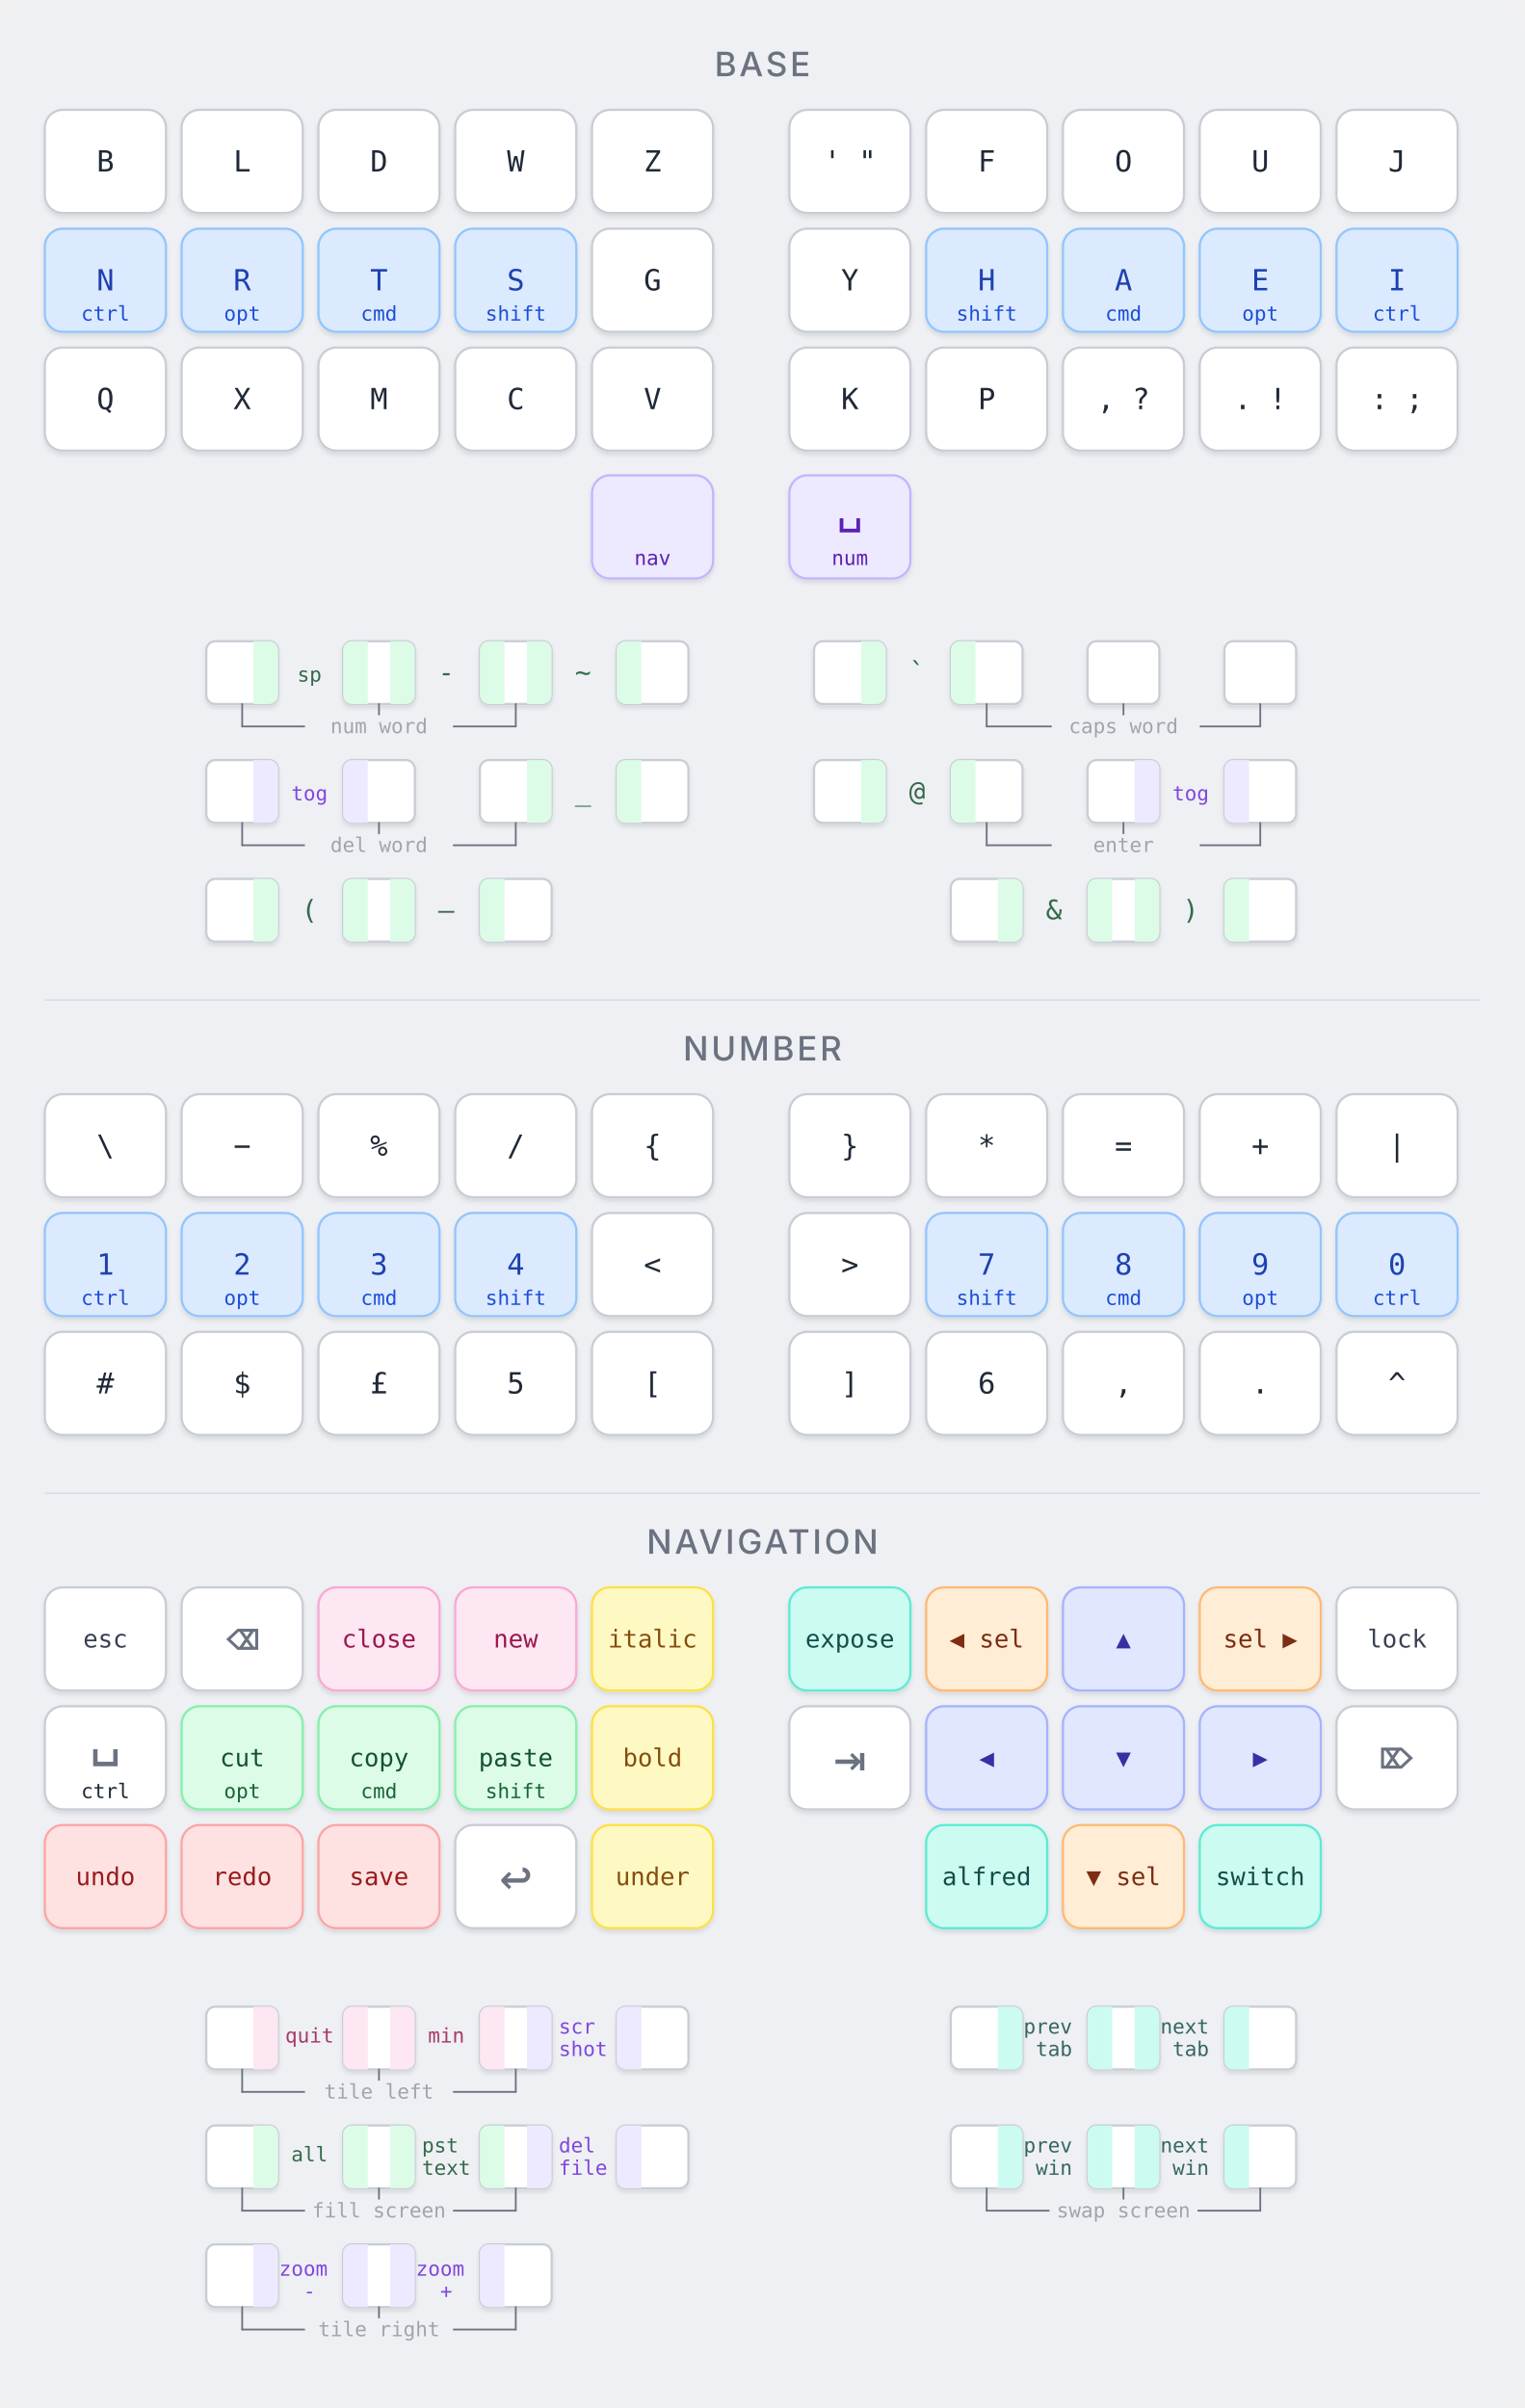
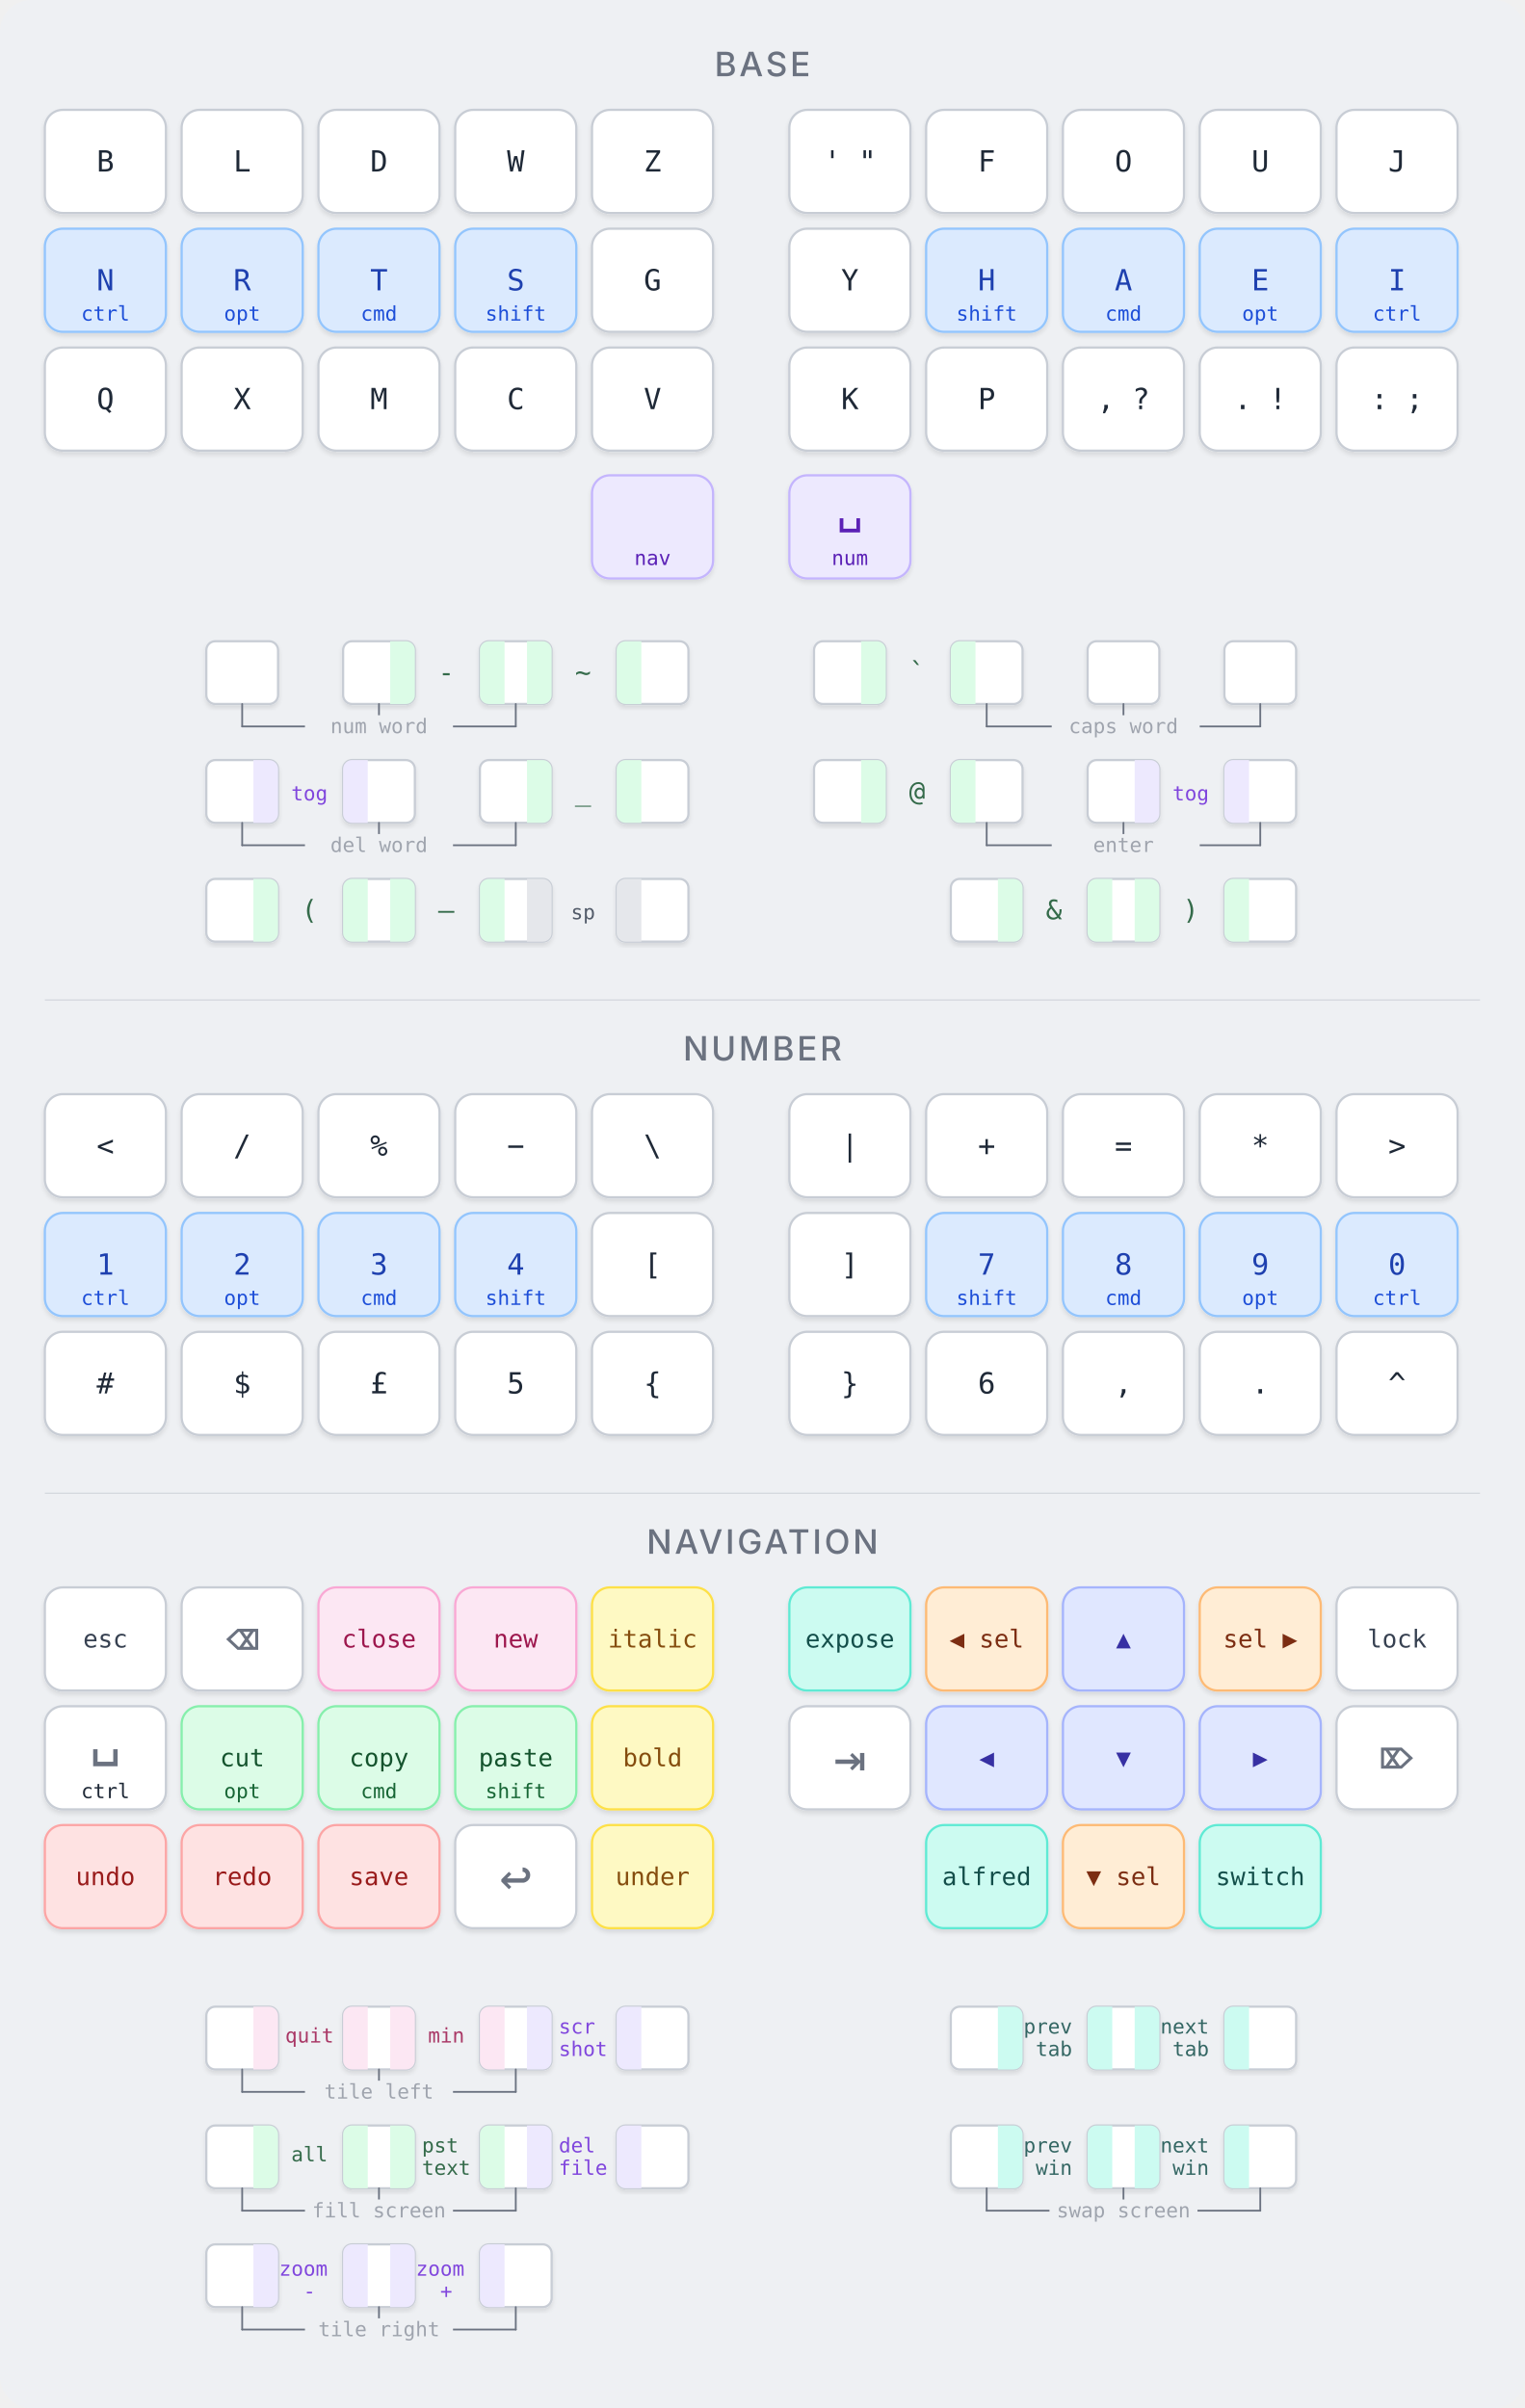
<svg xmlns="http://www.w3.org/2000/svg" width="100%" viewBox="0 0 680 1074">
  <defs>
    <style>
  text { font-family: ui-monospace, monospace; }
  .kl  { font-size:13px; font-weight:500; fill:#1f2937; }
  .klm { font-size:13px; font-weight:500; fill:#1e40af; }
  .kls { font-size:9px;  font-weight:500; fill:#1d4ed8; }
  .klp { font-size:11px; font-weight:500; fill:#5b21b6; }
  .klps{ font-size:9px;  font-weight:500; fill:#5b21b6; }
  .kln { font-size:11px; font-weight:500; }
  .ico { font-size:24px; font-weight:300; fill:#6b7280; }
  .t-grnm { fill:#166534; }
  .sec { font-size:15px; font-weight:500; fill:#6b7280; font-family:-apple-system,BlinkMacSystemFont,"Segoe UI",sans-serif; letter-spacing:0.08em; }
  .t-red { fill:#991b1b; } .t-yel { fill:#854d0e; } .t-grn { fill:#14532d; }
  .t-pnk { fill:#9d174d; } .t-ind { fill:#3730a3; } .t-ora { fill:#7c2d12; }
  .t-tel { fill:#134e4a; } .t-gry { fill:#374151; }
  .combo-key { fill:#ffffff; stroke:#c8cdd5; stroke-width:1; }
  .cb-gr { stroke:#6b7280; stroke-width:0.8; fill:none; stroke-linecap:round; }
  .cl-s  { font-size:9px; font-weight:500; font-family:ui-monospace,monospace; text-anchor:middle; opacity:0.85; }
  .cl-m  { font-size:12px; font-weight:500; font-family:ui-monospace,monospace; text-anchor:middle; opacity:0.85; }
  .cl-gr { font-size:9px; font-weight:500; font-family:ui-monospace,monospace; text-anchor:middle; fill:#6b7280; opacity:0.6; }
</style>
    <filter id="ks">
      <feDropShadow dx="0" dy="1.5" stdDeviation="1" flood-color="#00000018" />
    </filter>
    <clipPath id="br1c2">
      <rect x="92" y="286" width="32" height="28" rx="4" />
    </clipPath>
    <clipPath id="br1c3">
      <rect x="153" y="286" width="32" height="28" rx="4" />
    </clipPath>
    <clipPath id="br1c4">
      <rect x="214" y="286" width="32" height="28" rx="4" />
    </clipPath>
    <clipPath id="br1c5">
      <rect x="275" y="286" width="32" height="28" rx="4" />
    </clipPath>
    <clipPath id="br1c6">
      <rect x="363" y="286" width="32" height="28" rx="4" />
    </clipPath>
    <clipPath id="br1c7">
      <rect x="424" y="286" width="32" height="28" rx="4" />
    </clipPath>
    <clipPath id="br2c2">
      <rect x="92" y="339" width="32" height="28" rx="4" />
    </clipPath>
    <clipPath id="br2c3">
      <rect x="153" y="339" width="32" height="28" rx="4" />
    </clipPath>
    <clipPath id="br2c4">
      <rect x="214" y="339" width="32" height="28" rx="4" />
    </clipPath>
    <clipPath id="br2c5">
      <rect x="275" y="339" width="32" height="28" rx="4" />
    </clipPath>
    <clipPath id="br2c6">
      <rect x="363" y="339" width="32" height="28" rx="4" />
    </clipPath>
    <clipPath id="br2c7">
      <rect x="424" y="339" width="32" height="28" rx="4" />
    </clipPath>
    <clipPath id="br2c8">
      <rect x="485" y="339" width="32" height="28" rx="4" />
    </clipPath>
    <clipPath id="br2c9">
      <rect x="546" y="339" width="32" height="28" rx="4" />
    </clipPath>
    <clipPath id="br3c1">
      <rect x="31" y="392" width="32" height="28" rx="4" />
    </clipPath>
    <clipPath id="br3c2">
      <rect x="92" y="392" width="32" height="28" rx="4" />
    </clipPath>
    <clipPath id="br3c3">
      <rect x="153" y="392" width="32" height="28" rx="4" />
    </clipPath>
    <clipPath id="br3c4">
      <rect x="214" y="392" width="32" height="28" rx="4" />
    </clipPath>
    <clipPath id="br3c5">
      <rect x="275" y="392" width="32" height="28" rx="4" />
    </clipPath>
    <clipPath id="br3c6">
      <rect x="363" y="392" width="32" height="28" rx="4" />
    </clipPath>
    <clipPath id="br3c7">
      <rect x="424" y="392" width="32" height="28" rx="4" />
    </clipPath>
    <clipPath id="br3c8">
      <rect x="485" y="392" width="32" height="28" rx="4" />
    </clipPath>
    <clipPath id="br3c9">
      <rect x="546" y="392" width="32" height="28" rx="4" />
    </clipPath>
    <clipPath id="cr1c1">
      <rect x="31" y="895" width="32" height="28" rx="4" />
    </clipPath>
    <clipPath id="cr1c2">
      <rect x="92" y="895" width="32" height="28" rx="4" />
    </clipPath>
    <clipPath id="cr1c3">
      <rect x="153" y="895" width="32" height="28" rx="4" />
    </clipPath>
    <clipPath id="cr1c4">
      <rect x="214" y="895" width="32" height="28" rx="4" />
    </clipPath>
    <clipPath id="cr1c5">
      <rect x="275" y="895" width="32" height="28" rx="4" />
    </clipPath>
    <clipPath id="cr1c7">
      <rect x="424" y="895" width="32" height="28" rx="4" />
    </clipPath>
    <clipPath id="cr1c8">
      <rect x="485" y="895" width="32" height="28" rx="4" />
    </clipPath>
    <clipPath id="cr1c9">
      <rect x="546" y="895" width="32" height="28" rx="4" />
    </clipPath>
    <clipPath id="cr2c2">
      <rect x="92" y="948" width="32" height="28" rx="4" />
    </clipPath>
    <clipPath id="cr2c3">
      <rect x="153" y="948" width="32" height="28" rx="4" />
    </clipPath>
    <clipPath id="cr2c4">
      <rect x="214" y="948" width="32" height="28" rx="4" />
    </clipPath>
    <clipPath id="cr2c5">
      <rect x="275" y="948" width="32" height="28" rx="4" />
    </clipPath>
    <clipPath id="cr2c7">
      <rect x="424" y="948" width="32" height="28" rx="4" />
    </clipPath>
    <clipPath id="cr2c8">
      <rect x="485" y="948" width="32" height="28" rx="4" />
    </clipPath>
    <clipPath id="cr2c9">
      <rect x="546" y="948" width="32" height="28" rx="4" />
    </clipPath>
    <clipPath id="cr3c2">
      <rect x="92" y="1001" width="32" height="28" rx="4" />
    </clipPath>
    <clipPath id="cr3c3">
      <rect x="153" y="1001" width="32" height="28" rx="4" />
    </clipPath>
    <clipPath id="cr3c4">
      <rect x="214" y="1001" width="32" height="28" rx="4" />
    </clipPath>
    <clipPath id="cr3c5">
      <rect x="275" y="1001" width="32" height="28" rx="4" />
    </clipPath>
  </defs>
  <rect width="680" height="1074" fill="#eef0f3" rx="14" />
  <text x="340" y="34" text-anchor="middle" class="sec">BASE</text>
  <rect x="20" y="49" width="54" height="46" rx="8" fill="#ffffff" stroke="#c8cdd5" stroke-width="1" filter="url(#ks)" />
  <text x="47" y="72" text-anchor="middle" dominant-baseline="central" class="kl">B</text>
  <rect x="81" y="49" width="54" height="46" rx="8" fill="#ffffff" stroke="#c8cdd5" stroke-width="1" filter="url(#ks)" />
  <text x="108" y="72" text-anchor="middle" dominant-baseline="central" class="kl">L</text>
  <rect x="142" y="49" width="54" height="46" rx="8" fill="#ffffff" stroke="#c8cdd5" stroke-width="1" filter="url(#ks)" />
  <text x="169" y="72" text-anchor="middle" dominant-baseline="central" class="kl">D</text>
  <rect x="203" y="49" width="54" height="46" rx="8" fill="#ffffff" stroke="#c8cdd5" stroke-width="1" filter="url(#ks)" />
  <text x="230" y="72" text-anchor="middle" dominant-baseline="central" class="kl">W</text>
  <rect x="264" y="49" width="54" height="46" rx="8" fill="#ffffff" stroke="#c8cdd5" stroke-width="1" filter="url(#ks)" />
  <text x="291" y="72" text-anchor="middle" dominant-baseline="central" class="kl">Z</text>
  <rect x="352" y="49" width="54" height="46" rx="8" fill="#ffffff" stroke="#c8cdd5" stroke-width="1" filter="url(#ks)" />
  <text x="379" y="72" text-anchor="middle" dominant-baseline="central" class="kl">' "</text>
  <rect x="413" y="49" width="54" height="46" rx="8" fill="#ffffff" stroke="#c8cdd5" stroke-width="1" filter="url(#ks)" />
  <text x="440" y="72" text-anchor="middle" dominant-baseline="central" class="kl">F</text>
  <rect x="474" y="49" width="54" height="46" rx="8" fill="#ffffff" stroke="#c8cdd5" stroke-width="1" filter="url(#ks)" />
  <text x="501" y="72" text-anchor="middle" dominant-baseline="central" class="kl">O</text>
  <rect x="535" y="49" width="54" height="46" rx="8" fill="#ffffff" stroke="#c8cdd5" stroke-width="1" filter="url(#ks)" />
  <text x="562" y="72" text-anchor="middle" dominant-baseline="central" class="kl">U</text>
  <rect x="596" y="49" width="54" height="46" rx="8" fill="#ffffff" stroke="#c8cdd5" stroke-width="1" filter="url(#ks)" />
  <text x="623" y="72" text-anchor="middle" dominant-baseline="central" class="kl">J</text>
  <rect x="20" y="102" width="54" height="46" rx="8" fill="#dbeafe" stroke="#93c5fd" stroke-width="1" filter="url(#ks)" />
  <text x="47" y="125" text-anchor="middle" dominant-baseline="central" class="klm">N</text>
  <text x="47" y="143" text-anchor="middle" class="kls">ctrl</text>
  <rect x="81" y="102" width="54" height="46" rx="8" fill="#dbeafe" stroke="#93c5fd" stroke-width="1" filter="url(#ks)" />
  <text x="108" y="125" text-anchor="middle" dominant-baseline="central" class="klm">R</text>
  <text x="108" y="143" text-anchor="middle" class="kls">opt</text>
  <rect x="142" y="102" width="54" height="46" rx="8" fill="#dbeafe" stroke="#93c5fd" stroke-width="1" filter="url(#ks)" />
  <text x="169" y="125" text-anchor="middle" dominant-baseline="central" class="klm">T</text>
  <text x="169" y="143" text-anchor="middle" class="kls">cmd</text>
  <rect x="203" y="102" width="54" height="46" rx="8" fill="#dbeafe" stroke="#93c5fd" stroke-width="1" filter="url(#ks)" />
  <text x="230" y="125" text-anchor="middle" dominant-baseline="central" class="klm">S</text>
  <text x="230" y="143" text-anchor="middle" class="kls">shift</text>
  <rect x="264" y="102" width="54" height="46" rx="8" fill="#ffffff" stroke="#c8cdd5" stroke-width="1" filter="url(#ks)" />
  <text x="291" y="125" text-anchor="middle" dominant-baseline="central" class="kl">G</text>
  <rect x="352" y="102" width="54" height="46" rx="8" fill="#ffffff" stroke="#c8cdd5" stroke-width="1" filter="url(#ks)" />
  <text x="379" y="125" text-anchor="middle" dominant-baseline="central" class="kl">Y</text>
  <rect x="413" y="102" width="54" height="46" rx="8" fill="#dbeafe" stroke="#93c5fd" stroke-width="1" filter="url(#ks)" />
  <text x="440" y="125" text-anchor="middle" dominant-baseline="central" class="klm">H</text>
  <text x="440" y="143" text-anchor="middle" class="kls">shift</text>
  <rect x="474" y="102" width="54" height="46" rx="8" fill="#dbeafe" stroke="#93c5fd" stroke-width="1" filter="url(#ks)" />
  <text x="501" y="125" text-anchor="middle" dominant-baseline="central" class="klm">A</text>
  <text x="501" y="143" text-anchor="middle" class="kls">cmd</text>
  <rect x="535" y="102" width="54" height="46" rx="8" fill="#dbeafe" stroke="#93c5fd" stroke-width="1" filter="url(#ks)" />
  <text x="562" y="125" text-anchor="middle" dominant-baseline="central" class="klm">E</text>
  <text x="562" y="143" text-anchor="middle" class="kls">opt</text>
  <rect x="596" y="102" width="54" height="46" rx="8" fill="#dbeafe" stroke="#93c5fd" stroke-width="1" filter="url(#ks)" />
  <text x="623" y="125" text-anchor="middle" dominant-baseline="central" class="klm">I</text>
  <text x="623" y="143" text-anchor="middle" class="kls">ctrl</text>
  <rect x="20" y="155" width="54" height="46" rx="8" fill="#ffffff" stroke="#c8cdd5" stroke-width="1" filter="url(#ks)" />
  <text x="47" y="178" text-anchor="middle" dominant-baseline="central" class="kl">Q</text>
  <rect x="81" y="155" width="54" height="46" rx="8" fill="#ffffff" stroke="#c8cdd5" stroke-width="1" filter="url(#ks)" />
  <text x="108" y="178" text-anchor="middle" dominant-baseline="central" class="kl">X</text>
  <rect x="142" y="155" width="54" height="46" rx="8" fill="#ffffff" stroke="#c8cdd5" stroke-width="1" filter="url(#ks)" />
  <text x="169" y="178" text-anchor="middle" dominant-baseline="central" class="kl">M</text>
  <rect x="203" y="155" width="54" height="46" rx="8" fill="#ffffff" stroke="#c8cdd5" stroke-width="1" filter="url(#ks)" />
  <text x="230" y="178" text-anchor="middle" dominant-baseline="central" class="kl">C</text>
  <rect x="264" y="155" width="54" height="46" rx="8" fill="#ffffff" stroke="#c8cdd5" stroke-width="1" filter="url(#ks)" />
  <text x="291" y="178" text-anchor="middle" dominant-baseline="central" class="kl">V</text>
  <rect x="352" y="155" width="54" height="46" rx="8" fill="#ffffff" stroke="#c8cdd5" stroke-width="1" filter="url(#ks)" />
  <text x="379" y="178" text-anchor="middle" dominant-baseline="central" class="kl">K</text>
  <rect x="413" y="155" width="54" height="46" rx="8" fill="#ffffff" stroke="#c8cdd5" stroke-width="1" filter="url(#ks)" />
  <text x="440" y="178" text-anchor="middle" dominant-baseline="central" class="kl">P</text>
  <rect x="474" y="155" width="54" height="46" rx="8" fill="#ffffff" stroke="#c8cdd5" stroke-width="1" filter="url(#ks)" />
  <text x="501" y="178" text-anchor="middle" dominant-baseline="central" class="kl">, ?</text>
  <rect x="535" y="155" width="54" height="46" rx="8" fill="#ffffff" stroke="#c8cdd5" stroke-width="1" filter="url(#ks)" />
  <text x="562" y="178" text-anchor="middle" dominant-baseline="central" class="kl">. !</text>
  <rect x="596" y="155" width="54" height="46" rx="8" fill="#ffffff" stroke="#c8cdd5" stroke-width="1" filter="url(#ks)" />
  <text x="623" y="178" text-anchor="middle" dominant-baseline="central" class="kl">: ;</text>
  <rect x="264" y="212" width="54" height="46" rx="8" fill="#ede9fe" stroke="#c4b5fd" stroke-width="1" filter="url(#ks)" />
  <text x="291" y="252" text-anchor="middle" class="klps">nav</text>
  <rect x="352" y="212" width="54" height="46" rx="8" fill="#ede9fe" stroke="#c4b5fd" stroke-width="1" filter="url(#ks)" />
  <text x="379" y="226" text-anchor="middle" dominant-baseline="central" style="font-size:20px;fill:#5b21b6;">␣</text>
  <text x="379" y="252" text-anchor="middle" class="klps">num</text>
  <g style="isolation:isolate">
    <rect x="92" y="286" width="32" height="28" rx="4" class="combo-key" filter="url(#ks)" />
    <rect x="153" y="286" width="32" height="28" rx="4" class="combo-key" filter="url(#ks)" />
    <rect x="214" y="286" width="32" height="28" rx="4" class="combo-key" filter="url(#ks)" />
    <rect x="275" y="286" width="32" height="28" rx="4" class="combo-key" filter="url(#ks)" />
    <rect x="363" y="286" width="32" height="28" rx="4" class="combo-key" filter="url(#ks)" />
    <rect x="424" y="286" width="32" height="28" rx="4" class="combo-key" filter="url(#ks)" />
    <rect x="485" y="286" width="32" height="28" rx="4" class="combo-key" filter="url(#ks)" />
    <rect x="546" y="286" width="32" height="28" rx="4" class="combo-key" filter="url(#ks)" />
    <rect x="92" y="339" width="32" height="28" rx="4" class="combo-key" filter="url(#ks)" />
    <rect x="153" y="339" width="32" height="28" rx="4" class="combo-key" filter="url(#ks)" />
    <rect x="214" y="339" width="32" height="28" rx="4" class="combo-key" filter="url(#ks)" />
    <rect x="275" y="339" width="32" height="28" rx="4" class="combo-key" filter="url(#ks)" />
    <rect x="363" y="339" width="32" height="28" rx="4" class="combo-key" filter="url(#ks)" />
    <rect x="424" y="339" width="32" height="28" rx="4" class="combo-key" filter="url(#ks)" />
    <rect x="485" y="339" width="32" height="28" rx="4" class="combo-key" filter="url(#ks)" />
    <rect x="546" y="339" width="32" height="28" rx="4" class="combo-key" filter="url(#ks)" />
    <rect x="92" y="392" width="32" height="28" rx="4" class="combo-key" filter="url(#ks)" />
    <rect x="153" y="392" width="32" height="28" rx="4" class="combo-key" filter="url(#ks)" />
    <rect x="214" y="392" width="32" height="28" rx="4" class="combo-key" filter="url(#ks)" />
+     <rect x="275" y="392" width="32" height="28" rx="4" class="combo-key" filter="url(#ks)" />
    <rect x="424" y="392" width="32" height="28" rx="4" class="combo-key" filter="url(#ks)" />
    <rect x="485" y="392" width="32" height="28" rx="4" class="combo-key" filter="url(#ks)" />
    <rect x="546" y="392" width="32" height="28" rx="4" class="combo-key" filter="url(#ks)" />
  </g>
-   <rect x="113" y="286" width="11" height="28" fill="#dcfce7" clip-path="url(#br1c2)" />
-   <rect x="153" y="286" width="11" height="28" fill="#dcfce7" clip-path="url(#br1c3)" />
  <rect x="174" y="286" width="11" height="28" fill="#dcfce7" clip-path="url(#br1c3)" />
  <rect x="214" y="286" width="11" height="28" fill="#dcfce7" clip-path="url(#br1c4)" />
  <rect x="235" y="286" width="11" height="28" fill="#dcfce7" clip-path="url(#br1c4)" />
  <rect x="275" y="286" width="11" height="28" fill="#dcfce7" clip-path="url(#br1c5)" />
  <rect x="384" y="286" width="11" height="28" fill="#dcfce7" clip-path="url(#br1c6)" />
  <rect x="424" y="286" width="11" height="28" fill="#dcfce7" clip-path="url(#br1c7)" />
  <rect x="113" y="339" width="11" height="28" fill="#ede9fe" clip-path="url(#br2c2)" />
  <rect x="153" y="339" width="11" height="28" fill="#ede9fe" clip-path="url(#br2c3)" />
  <rect x="235" y="339" width="11" height="28" fill="#dcfce7" clip-path="url(#br2c4)" />
  <rect x="275" y="339" width="11" height="28" fill="#dcfce7" clip-path="url(#br2c5)" />
  <rect x="384" y="339" width="11" height="28" fill="#dcfce7" clip-path="url(#br2c6)" />
  <rect x="424" y="339" width="11" height="28" fill="#dcfce7" clip-path="url(#br2c7)" />
  <rect x="506" y="339" width="11" height="28" fill="#ede9fe" clip-path="url(#br2c8)" />
  <rect x="546" y="339" width="11" height="28" fill="#ede9fe" clip-path="url(#br2c9)" />
  <rect x="113" y="392" width="11" height="28" fill="#dcfce7" clip-path="url(#br3c2)" />
  <rect x="153" y="392" width="11" height="28" fill="#dcfce7" clip-path="url(#br3c3)" />
  <rect x="174" y="392" width="11" height="28" fill="#dcfce7" clip-path="url(#br3c3)" />
  <rect x="214" y="392" width="11" height="28" fill="#dcfce7" clip-path="url(#br3c4)" />
+   <rect x="235" y="392" width="11" height="28" fill="#e5e7eb" clip-path="url(#br3c4)" />
+   <rect x="275" y="392" width="11" height="28" fill="#e5e7eb" clip-path="url(#br3c5)" />
  <rect x="445" y="392" width="11" height="28" fill="#dcfce7" clip-path="url(#br3c7)" />
  <rect x="485" y="392" width="11" height="28" fill="#dcfce7" clip-path="url(#br3c8)" />
  <rect x="506" y="392" width="11" height="28" fill="#dcfce7" clip-path="url(#br3c8)" />
  <rect x="546" y="392" width="11" height="28" fill="#dcfce7" clip-path="url(#br3c9)" />
-   <text x="138" y="304" class="cl-s" fill="#14532d" text-anchor="middle">sp</text>
  <text x="199" y="304" class="cl-m" fill="#14532d">-</text>
  <text x="260" y="304" class="cl-m" fill="#14532d">~</text>
  <text x="409" y="304" class="cl-m" fill="#14532d">`</text>
  <text x="138" y="357" class="cl-s" fill="#6d28d9">tog</text>
  <text x="260" y="357" class="cl-m" fill="#14532d">_</text>
  <text x="409" y="357" class="cl-m" fill="#14532d">@</text>
  <text x="531" y="357" class="cl-s" fill="#6d28d9">tog</text>
+   <text x="138" y="410" class="cl-m" fill="#14532d">(</text>
  <text x="199" y="410" class="cl-m" fill="#14532d">—</text>
-   <text x="138" y="410" class="cl-m" fill="#14532d">(</text>
+   <text x="260" y="410" class="cl-s t-gry" text-anchor="middle">sp</text>
  <text x="470" y="410" class="cl-m" fill="#14532d">&amp;</text>
  <text x="531" y="410" class="cl-m" fill="#14532d">)</text>
  <line x1="108" y1="314" x2="108" y2="324" class="cb-gr" />
  <line x1="169" y1="314" x2="169" y2="324" class="cb-gr" />
  <line x1="230" y1="314" x2="230" y2="324" class="cb-gr" />
  <line x1="108" y1="324" x2="230" y2="324" class="cb-gr" />
  <rect x="136" y="319" width="66" height="10" fill="#eef0f3" />
  <text x="169" y="327" class="cl-gr">num word</text>
  <line x1="440" y1="314" x2="440" y2="324" class="cb-gr" />
  <line x1="501" y1="314" x2="501" y2="324" class="cb-gr" />
  <line x1="562" y1="314" x2="562" y2="324" class="cb-gr" />
  <line x1="440" y1="324" x2="562" y2="324" class="cb-gr" />
  <rect x="469" y="319" width="66" height="10" fill="#eef0f3" />
  <text x="501" y="327" class="cl-gr">caps word</text>
  <line x1="108" y1="367" x2="108" y2="377" class="cb-gr" />
  <line x1="169" y1="367" x2="169" y2="377" class="cb-gr" />
  <line x1="230" y1="367" x2="230" y2="377" class="cb-gr" />
  <line x1="108" y1="377" x2="230" y2="377" class="cb-gr" />
  <rect x="136" y="372" width="66" height="10" fill="#eef0f3" />
  <text x="169" y="380" class="cl-gr">del word</text>
  <line x1="440" y1="367" x2="440" y2="377" class="cb-gr" />
  <line x1="501" y1="367" x2="501" y2="377" class="cb-gr" />
  <line x1="562" y1="367" x2="562" y2="377" class="cb-gr" />
  <line x1="440" y1="377" x2="562" y2="377" class="cb-gr" />
  <rect x="469" y="372" width="66" height="10" fill="#eef0f3" />
  <text x="501" y="380" class="cl-gr">enter</text>
  <line x1="20" y1="446" x2="660" y2="446" stroke="#d1d5db" stroke-width="0.5" />
  <text x="340" y="473" text-anchor="middle" class="sec">NUMBER</text>
  <rect x="20" y="488" width="54" height="46" rx="8" fill="#ffffff" stroke="#c8cdd5" stroke-width="1" filter="url(#ks)" />
-   <text x="47" y="511" text-anchor="middle" dominant-baseline="central" class="kl">\</text>
+   <text x="47" y="511" text-anchor="middle" dominant-baseline="central" class="kl">&lt;</text>
  <rect x="81" y="488" width="54" height="46" rx="8" fill="#ffffff" stroke="#c8cdd5" stroke-width="1" filter="url(#ks)" />
-   <text x="108" y="511" text-anchor="middle" dominant-baseline="central" class="kl">−</text>
+   <text x="108" y="511" text-anchor="middle" dominant-baseline="central" class="kl">/</text>
  <rect x="142" y="488" width="54" height="46" rx="8" fill="#ffffff" stroke="#c8cdd5" stroke-width="1" filter="url(#ks)" />
  <text x="169" y="511" text-anchor="middle" dominant-baseline="central" class="kl">%</text>
  <rect x="203" y="488" width="54" height="46" rx="8" fill="#ffffff" stroke="#c8cdd5" stroke-width="1" filter="url(#ks)" />
-   <text x="230" y="511" text-anchor="middle" dominant-baseline="central" class="kl">/</text>
+   <text x="230" y="511" text-anchor="middle" dominant-baseline="central" class="kl">−</text>
  <rect x="264" y="488" width="54" height="46" rx="8" fill="#ffffff" stroke="#c8cdd5" stroke-width="1" filter="url(#ks)" />
-   <text x="291" y="511" text-anchor="middle" dominant-baseline="central" class="kl">{</text>
+   <text x="291" y="511" text-anchor="middle" dominant-baseline="central" class="kl">\</text>
  <rect x="352" y="488" width="54" height="46" rx="8" fill="#ffffff" stroke="#c8cdd5" stroke-width="1" filter="url(#ks)" />
-   <text x="379" y="511" text-anchor="middle" dominant-baseline="central" class="kl">}</text>
+   <text x="379" y="511" text-anchor="middle" dominant-baseline="central" class="kl">|</text>
  <rect x="413" y="488" width="54" height="46" rx="8" fill="#ffffff" stroke="#c8cdd5" stroke-width="1" filter="url(#ks)" />
-   <text x="440" y="511" text-anchor="middle" dominant-baseline="central" class="kl">*</text>
+   <text x="440" y="511" text-anchor="middle" dominant-baseline="central" class="kl">+</text>
  <rect x="474" y="488" width="54" height="46" rx="8" fill="#ffffff" stroke="#c8cdd5" stroke-width="1" filter="url(#ks)" />
  <text x="501" y="511" text-anchor="middle" dominant-baseline="central" class="kl">=</text>
  <rect x="535" y="488" width="54" height="46" rx="8" fill="#ffffff" stroke="#c8cdd5" stroke-width="1" filter="url(#ks)" />
-   <text x="562" y="511" text-anchor="middle" dominant-baseline="central" class="kl">+</text>
+   <text x="562" y="511" text-anchor="middle" dominant-baseline="central" class="kl">*</text>
  <rect x="596" y="488" width="54" height="46" rx="8" fill="#ffffff" stroke="#c8cdd5" stroke-width="1" filter="url(#ks)" />
-   <text x="623" y="511" text-anchor="middle" dominant-baseline="central" class="kl">|</text>
+   <text x="623" y="511" text-anchor="middle" dominant-baseline="central" class="kl">&gt;</text>
  <rect x="20" y="541" width="54" height="46" rx="8" fill="#dbeafe" stroke="#93c5fd" stroke-width="1" filter="url(#ks)" />
  <text x="47" y="564" text-anchor="middle" dominant-baseline="central" class="klm">1</text>
  <text x="47" y="582" text-anchor="middle" class="kls">ctrl</text>
  <rect x="81" y="541" width="54" height="46" rx="8" fill="#dbeafe" stroke="#93c5fd" stroke-width="1" filter="url(#ks)" />
  <text x="108" y="564" text-anchor="middle" dominant-baseline="central" class="klm">2</text>
  <text x="108" y="582" text-anchor="middle" class="kls">opt</text>
  <rect x="142" y="541" width="54" height="46" rx="8" fill="#dbeafe" stroke="#93c5fd" stroke-width="1" filter="url(#ks)" />
  <text x="169" y="564" text-anchor="middle" dominant-baseline="central" class="klm">3</text>
  <text x="169" y="582" text-anchor="middle" class="kls">cmd</text>
  <rect x="203" y="541" width="54" height="46" rx="8" fill="#dbeafe" stroke="#93c5fd" stroke-width="1" filter="url(#ks)" />
  <text x="230" y="564" text-anchor="middle" dominant-baseline="central" class="klm">4</text>
  <text x="230" y="582" text-anchor="middle" class="kls">shift</text>
  <rect x="264" y="541" width="54" height="46" rx="8" fill="#ffffff" stroke="#c8cdd5" stroke-width="1" filter="url(#ks)" />
-   <text x="291" y="564" text-anchor="middle" dominant-baseline="central" class="kl">&lt;</text>
+   <text x="291" y="564" text-anchor="middle" dominant-baseline="central" class="kl">[</text>
  <rect x="352" y="541" width="54" height="46" rx="8" fill="#ffffff" stroke="#c8cdd5" stroke-width="1" filter="url(#ks)" />
-   <text x="379" y="564" text-anchor="middle" dominant-baseline="central" class="kl">&gt;</text>
+   <text x="379" y="564" text-anchor="middle" dominant-baseline="central" class="kl">]</text>
  <rect x="413" y="541" width="54" height="46" rx="8" fill="#dbeafe" stroke="#93c5fd" stroke-width="1" filter="url(#ks)" />
  <text x="440" y="564" text-anchor="middle" dominant-baseline="central" class="klm">7</text>
  <text x="440" y="582" text-anchor="middle" class="kls">shift</text>
  <rect x="474" y="541" width="54" height="46" rx="8" fill="#dbeafe" stroke="#93c5fd" stroke-width="1" filter="url(#ks)" />
  <text x="501" y="564" text-anchor="middle" dominant-baseline="central" class="klm">8</text>
  <text x="501" y="582" text-anchor="middle" class="kls">cmd</text>
  <rect x="535" y="541" width="54" height="46" rx="8" fill="#dbeafe" stroke="#93c5fd" stroke-width="1" filter="url(#ks)" />
  <text x="562" y="564" text-anchor="middle" dominant-baseline="central" class="klm">9</text>
  <text x="562" y="582" text-anchor="middle" class="kls">opt</text>
  <rect x="596" y="541" width="54" height="46" rx="8" fill="#dbeafe" stroke="#93c5fd" stroke-width="1" filter="url(#ks)" />
  <text x="623" y="564" text-anchor="middle" dominant-baseline="central" class="klm">0</text>
  <text x="623" y="582" text-anchor="middle" class="kls">ctrl</text>
  <rect x="20" y="594" width="54" height="46" rx="8" fill="#ffffff" stroke="#c8cdd5" stroke-width="1" filter="url(#ks)" />
  <text x="47" y="617" text-anchor="middle" dominant-baseline="central" class="kl">#</text>
  <rect x="81" y="594" width="54" height="46" rx="8" fill="#ffffff" stroke="#c8cdd5" stroke-width="1" filter="url(#ks)" />
  <text x="108" y="617" text-anchor="middle" dominant-baseline="central" class="kl">$</text>
  <rect x="142" y="594" width="54" height="46" rx="8" fill="#ffffff" stroke="#c8cdd5" stroke-width="1" filter="url(#ks)" />
  <text x="169" y="617" text-anchor="middle" dominant-baseline="central" class="kl">£</text>
  <rect x="203" y="594" width="54" height="46" rx="8" fill="#ffffff" stroke="#c8cdd5" stroke-width="1" filter="url(#ks)" />
  <text x="230" y="617" text-anchor="middle" dominant-baseline="central" class="kl">5</text>
  <rect x="264" y="594" width="54" height="46" rx="8" fill="#ffffff" stroke="#c8cdd5" stroke-width="1" filter="url(#ks)" />
-   <text x="291" y="617" text-anchor="middle" dominant-baseline="central" class="kl">[</text>
+   <text x="291" y="617" text-anchor="middle" dominant-baseline="central" class="kl">{</text>
  <rect x="352" y="594" width="54" height="46" rx="8" fill="#ffffff" stroke="#c8cdd5" stroke-width="1" filter="url(#ks)" />
-   <text x="379" y="617" text-anchor="middle" dominant-baseline="central" class="kl">]</text>
+   <text x="379" y="617" text-anchor="middle" dominant-baseline="central" class="kl">}</text>
  <rect x="413" y="594" width="54" height="46" rx="8" fill="#ffffff" stroke="#c8cdd5" stroke-width="1" filter="url(#ks)" />
  <text x="440" y="617" text-anchor="middle" dominant-baseline="central" class="kl">6</text>
  <rect x="474" y="594" width="54" height="46" rx="8" fill="#ffffff" stroke="#c8cdd5" stroke-width="1" filter="url(#ks)" />
  <text x="501" y="617" text-anchor="middle" dominant-baseline="central" class="kl">,</text>
  <rect x="535" y="594" width="54" height="46" rx="8" fill="#ffffff" stroke="#c8cdd5" stroke-width="1" filter="url(#ks)" />
  <text x="562" y="617" text-anchor="middle" dominant-baseline="central" class="kl">.</text>
  <rect x="596" y="594" width="54" height="46" rx="8" fill="#ffffff" stroke="#c8cdd5" stroke-width="1" filter="url(#ks)" />
  <text x="623" y="617" text-anchor="middle" dominant-baseline="central" class="kl">^</text>
  <line x1="20" y1="666" x2="660" y2="666" stroke="#d1d5db" stroke-width="0.5" />
  <text x="340" y="693" text-anchor="middle" class="sec">NAVIGATION</text>
  <rect x="20" y="708" width="54" height="46" rx="8" fill="#ffffff" stroke="#c8cdd5" stroke-width="1" filter="url(#ks)" />
  <text x="47" y="731" text-anchor="middle" dominant-baseline="central" class="kln t-gry">esc</text>
  <rect x="81" y="708" width="54" height="46" rx="8" fill="#ffffff" stroke="#c8cdd5" stroke-width="1" filter="url(#ks)" />
  <text x="108" y="731" text-anchor="middle" dominant-baseline="central" class="ico">⌫</text>
  <rect x="142" y="708" width="54" height="46" rx="8" fill="#fce7f3" stroke="#f9a8d4" stroke-width="1" filter="url(#ks)" />
  <text x="169" y="731" text-anchor="middle" dominant-baseline="central" class="kln t-pnk">close</text>
  <rect x="203" y="708" width="54" height="46" rx="8" fill="#fce7f3" stroke="#f9a8d4" stroke-width="1" filter="url(#ks)" />
  <text x="230" y="731" text-anchor="middle" dominant-baseline="central" class="kln t-pnk">new</text>
  <rect x="264" y="708" width="54" height="46" rx="8" fill="#fef9c3" stroke="#fde047" stroke-width="1" filter="url(#ks)" />
  <text x="291" y="731" text-anchor="middle" dominant-baseline="central" class="kln t-yel">italic</text>
  <rect x="352" y="708" width="54" height="46" rx="8" fill="#ccfbf1" stroke="#5eead4" stroke-width="1" filter="url(#ks)" />
  <text x="379" y="731" text-anchor="middle" dominant-baseline="central" class="kln t-tel">expose</text>
  <rect x="413" y="708" width="54" height="46" rx="8" fill="#ffedd5" stroke="#fdba74" stroke-width="1" filter="url(#ks)" />
  <text x="440" y="731" text-anchor="middle" dominant-baseline="central" class="kln t-ora">◀ sel</text>
  <rect x="474" y="708" width="54" height="46" rx="8" fill="#e0e7ff" stroke="#a5b4fc" stroke-width="1" filter="url(#ks)" />
  <text x="501" y="731" text-anchor="middle" dominant-baseline="central" class="kln t-ind">▲</text>
  <rect x="535" y="708" width="54" height="46" rx="8" fill="#ffedd5" stroke="#fdba74" stroke-width="1" filter="url(#ks)" />
  <text x="562" y="731" text-anchor="middle" dominant-baseline="central" class="kln t-ora">sel ▶</text>
  <rect x="596" y="708" width="54" height="46" rx="8" fill="#ffffff" stroke="#c8cdd5" stroke-width="1" filter="url(#ks)" />
  <text x="623" y="731" text-anchor="middle" dominant-baseline="central" class="kln t-gry">lock</text>
  <rect x="20" y="761" width="54" height="46" rx="8" fill="#ffffff" stroke="#c8cdd5" stroke-width="1" filter="url(#ks)" />
  <text x="47" y="774" text-anchor="middle" dominant-baseline="central" class="ico">␣</text>
  <text x="47" y="802" text-anchor="middle" class="kls" style="fill:#1f2937">ctrl</text>
  <rect x="81" y="761" width="54" height="46" rx="8" fill="#dcfce7" stroke="#86efac" stroke-width="1" filter="url(#ks)" />
  <text x="108" y="784" text-anchor="middle" dominant-baseline="central" class="kln t-grn">cut</text>
  <text x="108" y="802" text-anchor="middle" class="kls t-grnm">opt</text>
  <rect x="142" y="761" width="54" height="46" rx="8" fill="#dcfce7" stroke="#86efac" stroke-width="1" filter="url(#ks)" />
  <text x="169" y="784" text-anchor="middle" dominant-baseline="central" class="kln t-grn">copy</text>
  <text x="169" y="802" text-anchor="middle" class="kls t-grnm">cmd</text>
  <rect x="203" y="761" width="54" height="46" rx="8" fill="#dcfce7" stroke="#86efac" stroke-width="1" filter="url(#ks)" />
  <text x="230" y="784" text-anchor="middle" dominant-baseline="central" class="kln t-grn">paste</text>
  <text x="230" y="802" text-anchor="middle" class="kls t-grnm">shift</text>
  <rect x="264" y="761" width="54" height="46" rx="8" fill="#fef9c3" stroke="#fde047" stroke-width="1" filter="url(#ks)" />
  <text x="291" y="784" text-anchor="middle" dominant-baseline="central" class="kln t-yel">bold</text>
  <rect x="352" y="761" width="54" height="46" rx="8" fill="#ffffff" stroke="#c8cdd5" stroke-width="1" filter="url(#ks)" />
  <text x="379" y="784" text-anchor="middle" dominant-baseline="central" class="ico">⇥</text>
  <rect x="413" y="761" width="54" height="46" rx="8" fill="#e0e7ff" stroke="#a5b4fc" stroke-width="1" filter="url(#ks)" />
  <text x="440" y="784" text-anchor="middle" dominant-baseline="central" class="kln t-ind">◀</text>
  <rect x="474" y="761" width="54" height="46" rx="8" fill="#e0e7ff" stroke="#a5b4fc" stroke-width="1" filter="url(#ks)" />
  <text x="501" y="784" text-anchor="middle" dominant-baseline="central" class="kln t-ind">▼</text>
  <rect x="535" y="761" width="54" height="46" rx="8" fill="#e0e7ff" stroke="#a5b4fc" stroke-width="1" filter="url(#ks)" />
  <text x="562" y="784" text-anchor="middle" dominant-baseline="central" class="kln t-ind">▶</text>
  <rect x="596" y="761" width="54" height="46" rx="8" fill="#ffffff" stroke="#c8cdd5" stroke-width="1" filter="url(#ks)" />
  <text x="623" y="784" text-anchor="middle" dominant-baseline="central" class="ico">⌦</text>
  <rect x="20" y="814" width="54" height="46" rx="8" fill="#fee2e2" stroke="#fca5a5" stroke-width="1" filter="url(#ks)" />
  <text x="47" y="837" text-anchor="middle" dominant-baseline="central" class="kln t-red">undo</text>
  <rect x="81" y="814" width="54" height="46" rx="8" fill="#fee2e2" stroke="#fca5a5" stroke-width="1" filter="url(#ks)" />
  <text x="108" y="837" text-anchor="middle" dominant-baseline="central" class="kln t-red">redo</text>
  <rect x="142" y="814" width="54" height="46" rx="8" fill="#fee2e2" stroke="#fca5a5" stroke-width="1" filter="url(#ks)" />
  <text x="169" y="837" text-anchor="middle" dominant-baseline="central" class="kln t-red">save</text>
  <rect x="203" y="814" width="54" height="46" rx="8" fill="#ffffff" stroke="#c8cdd5" stroke-width="1" filter="url(#ks)" />
  <text x="230" y="837" text-anchor="middle" dominant-baseline="central" class="ico">↩</text>
  <rect x="264" y="814" width="54" height="46" rx="8" fill="#fef9c3" stroke="#fde047" stroke-width="1" filter="url(#ks)" />
  <text x="291" y="837" text-anchor="middle" dominant-baseline="central" class="kln t-yel">under</text>
  <rect x="413" y="814" width="54" height="46" rx="8" fill="#ccfbf1" stroke="#5eead4" stroke-width="1" filter="url(#ks)" />
  <text x="440" y="837" text-anchor="middle" dominant-baseline="central" class="kln t-tel">alfred</text>
  <rect x="474" y="814" width="54" height="46" rx="8" fill="#ffedd5" stroke="#fdba74" stroke-width="1" filter="url(#ks)" />
  <text x="501" y="837" text-anchor="middle" dominant-baseline="central" class="kln t-ora">▼ sel</text>
  <rect x="535" y="814" width="54" height="46" rx="8" fill="#ccfbf1" stroke="#5eead4" stroke-width="1" filter="url(#ks)" />
  <text x="562" y="837" text-anchor="middle" dominant-baseline="central" class="kln t-tel">switch</text>
  <g style="isolation:isolate">
    <rect x="92" y="895" width="32" height="28" rx="4" class="combo-key" filter="url(#ks)" />
    <rect x="153" y="895" width="32" height="28" rx="4" class="combo-key" filter="url(#ks)" />
    <rect x="214" y="895" width="32" height="28" rx="4" class="combo-key" filter="url(#ks)" />
    <rect x="275" y="895" width="32" height="28" rx="4" class="combo-key" filter="url(#ks)" />
    <rect x="424" y="895" width="32" height="28" rx="4" class="combo-key" filter="url(#ks)" />
    <rect x="485" y="895" width="32" height="28" rx="4" class="combo-key" filter="url(#ks)" />
    <rect x="546" y="895" width="32" height="28" rx="4" class="combo-key" filter="url(#ks)" />
    <rect x="92" y="948" width="32" height="28" rx="4" class="combo-key" filter="url(#ks)" />
    <rect x="153" y="948" width="32" height="28" rx="4" class="combo-key" filter="url(#ks)" />
    <rect x="214" y="948" width="32" height="28" rx="4" class="combo-key" filter="url(#ks)" />
    <rect x="275" y="948" width="32" height="28" rx="4" class="combo-key" filter="url(#ks)" />
    <rect x="424" y="948" width="32" height="28" rx="4" class="combo-key" filter="url(#ks)" />
    <rect x="485" y="948" width="32" height="28" rx="4" class="combo-key" filter="url(#ks)" />
    <rect x="546" y="948" width="32" height="28" rx="4" class="combo-key" filter="url(#ks)" />
    <rect x="92" y="1001" width="32" height="28" rx="4" class="combo-key" filter="url(#ks)" />
    <rect x="153" y="1001" width="32" height="28" rx="4" class="combo-key" filter="url(#ks)" />
    <rect x="214" y="1001" width="32" height="28" rx="4" class="combo-key" filter="url(#ks)" />
  </g>
  <rect x="113" y="895" width="11" height="28" fill="#fce7f3" clip-path="url(#cr1c2)" />
  <rect x="153" y="895" width="11" height="28" fill="#fce7f3" clip-path="url(#cr1c3)" />
  <rect x="174" y="895" width="11" height="28" fill="#fce7f3" clip-path="url(#cr1c3)" />
  <rect x="214" y="895" width="11" height="28" fill="#fce7f3" clip-path="url(#cr1c4)" />
  <rect x="235" y="895" width="11" height="28" fill="#ede9fe" clip-path="url(#cr1c4)" />
  <rect x="275" y="895" width="11" height="28" fill="#ede9fe" clip-path="url(#cr1c5)" />
  <rect x="445" y="895" width="11" height="28" fill="#ccfbf1" clip-path="url(#cr1c7)" />
  <rect x="485" y="895" width="11" height="28" fill="#ccfbf1" clip-path="url(#cr1c8)" />
  <rect x="506" y="895" width="11" height="28" fill="#ccfbf1" clip-path="url(#cr1c8)" />
  <rect x="546" y="895" width="11" height="28" fill="#ccfbf1" clip-path="url(#cr1c9)" />
  <rect x="113" y="948" width="11" height="28" fill="#dcfce7" clip-path="url(#cr2c2)" />
  <rect x="153" y="948" width="11" height="28" fill="#dcfce7" clip-path="url(#cr2c3)" />
  <rect x="174" y="948" width="11" height="28" fill="#dcfce7" clip-path="url(#cr2c3)" />
  <rect x="214" y="948" width="11" height="28" fill="#dcfce7" clip-path="url(#cr2c4)" />
  <rect x="235" y="948" width="11" height="28" fill="#ede9fe" clip-path="url(#cr2c4)" />
  <rect x="275" y="948" width="11" height="28" fill="#ede9fe" clip-path="url(#cr2c5)" />
  <rect x="113" y="1001" width="11" height="28" fill="#ede9fe" clip-path="url(#cr3c2)" />
  <rect x="153" y="1001" width="11" height="28" fill="#ede9fe" clip-path="url(#cr3c3)" />
  <rect x="174" y="1001" width="11" height="28" fill="#ede9fe" clip-path="url(#cr3c3)" />
  <rect x="214" y="1001" width="11" height="28" fill="#ede9fe" clip-path="url(#cr3c4)" />
  <rect x="445" y="948" width="11" height="28" fill="#ccfbf1" clip-path="url(#cr2c7)" />
  <rect x="485" y="948" width="11" height="28" fill="#ccfbf1" clip-path="url(#cr2c8)" />
  <rect x="506" y="948" width="11" height="28" fill="#ccfbf1" clip-path="url(#cr2c8)" />
  <rect x="546" y="948" width="11" height="28" fill="#ccfbf1" clip-path="url(#cr2c9)" />
  <text x="138" y="911" class="cl-s" fill="#9d174d">quit</text>
  <text x="199" y="911" class="cl-s" fill="#9d174d">min</text>
  <text class="cl-s" fill="#6d28d9">
    <tspan x="260" y="907" text-anchor="middle">scr</tspan>
    <tspan x="260" y="917" text-anchor="middle">shot</tspan>
  </text>
  <text class="cl-s" fill="#134e4a">
    <tspan x="470" y="907" text-anchor="middle">prev</tspan>
    <tspan x="470" y="917" text-anchor="middle">tab</tspan>
  </text>
  <text class="cl-s" fill="#134e4a">
    <tspan x="531" y="907" text-anchor="middle">next</tspan>
    <tspan x="531" y="917" text-anchor="middle">tab</tspan>
  </text>
  <line x1="108" y1="923" x2="108" y2="933" class="cb-gr" />
  <line x1="169" y1="923" x2="169" y2="933" class="cb-gr" />
  <line x1="230" y1="923" x2="230" y2="933" class="cb-gr" />
  <line x1="108" y1="933" x2="230" y2="933" class="cb-gr" />
  <rect x="136" y="928" width="66" height="10" fill="#eef0f3" />
  <text x="169" y="936" class="cl-gr">tile left</text>
  <text x="138" y="964" class="cl-s" fill="#14532d" text-anchor="middle">all</text>
  <text class="cl-s" fill="#14532d">
    <tspan x="199" y="960" text-anchor="middle">pst</tspan>
    <tspan x="199" y="970" text-anchor="middle">text</tspan>
  </text>
  <line x1="108" y1="976" x2="108" y2="986" class="cb-gr" />
  <line x1="169" y1="976" x2="169" y2="986" class="cb-gr" />
  <line x1="230" y1="976" x2="230" y2="986" class="cb-gr" />
  <line x1="108" y1="986" x2="230" y2="986" class="cb-gr" />
  <rect x="136" y="981" width="66" height="10" fill="#eef0f3" />
  <text x="169" y="989" class="cl-gr">fill screen</text>
  <line x1="440" y1="976" x2="440" y2="986" class="cb-gr" />
  <line x1="501" y1="976" x2="501" y2="986" class="cb-gr" />
  <line x1="562" y1="976" x2="562" y2="986" class="cb-gr" />
  <line x1="440" y1="986" x2="562" y2="986" class="cb-gr" />
  <rect x="468" y="981" width="66" height="10" fill="#eef0f3" />
  <text x="501" y="989" class="cl-gr">swap screen</text>
  <text class="cl-s" fill="#6d28d9">
    <tspan x="138" y="1015" text-anchor="middle">zoom</tspan>
    <tspan x="138" y="1025" text-anchor="middle">-</tspan>
  </text>
  <text class="cl-s" fill="#6d28d9">
    <tspan x="199" y="1015" text-anchor="middle">zoom</tspan>
    <tspan x="199" y="1025" text-anchor="middle">+</tspan>
  </text>
  <text class="cl-s" fill="#6d28d9">
    <tspan x="260" y="960" text-anchor="middle">del</tspan>
    <tspan x="260" y="970" text-anchor="middle">file</tspan>
  </text>
  <text class="cl-s" fill="#134e4a">
    <tspan x="470" y="960" text-anchor="middle">prev</tspan>
    <tspan x="470" y="970" text-anchor="middle">win</tspan>
  </text>
  <text class="cl-s" fill="#134e4a">
    <tspan x="531" y="960" text-anchor="middle">next</tspan>
    <tspan x="531" y="970" text-anchor="middle">win</tspan>
  </text>
  <line x1="108" y1="1029" x2="108" y2="1039" class="cb-gr" />
  <line x1="169" y1="1029" x2="169" y2="1039" class="cb-gr" />
  <line x1="230" y1="1029" x2="230" y2="1039" class="cb-gr" />
  <line x1="108" y1="1039" x2="230" y2="1039" class="cb-gr" />
  <rect x="136" y="1034" width="66" height="10" fill="#eef0f3" />
  <text x="169" y="1042" class="cl-gr">tile right</text>
</svg>
